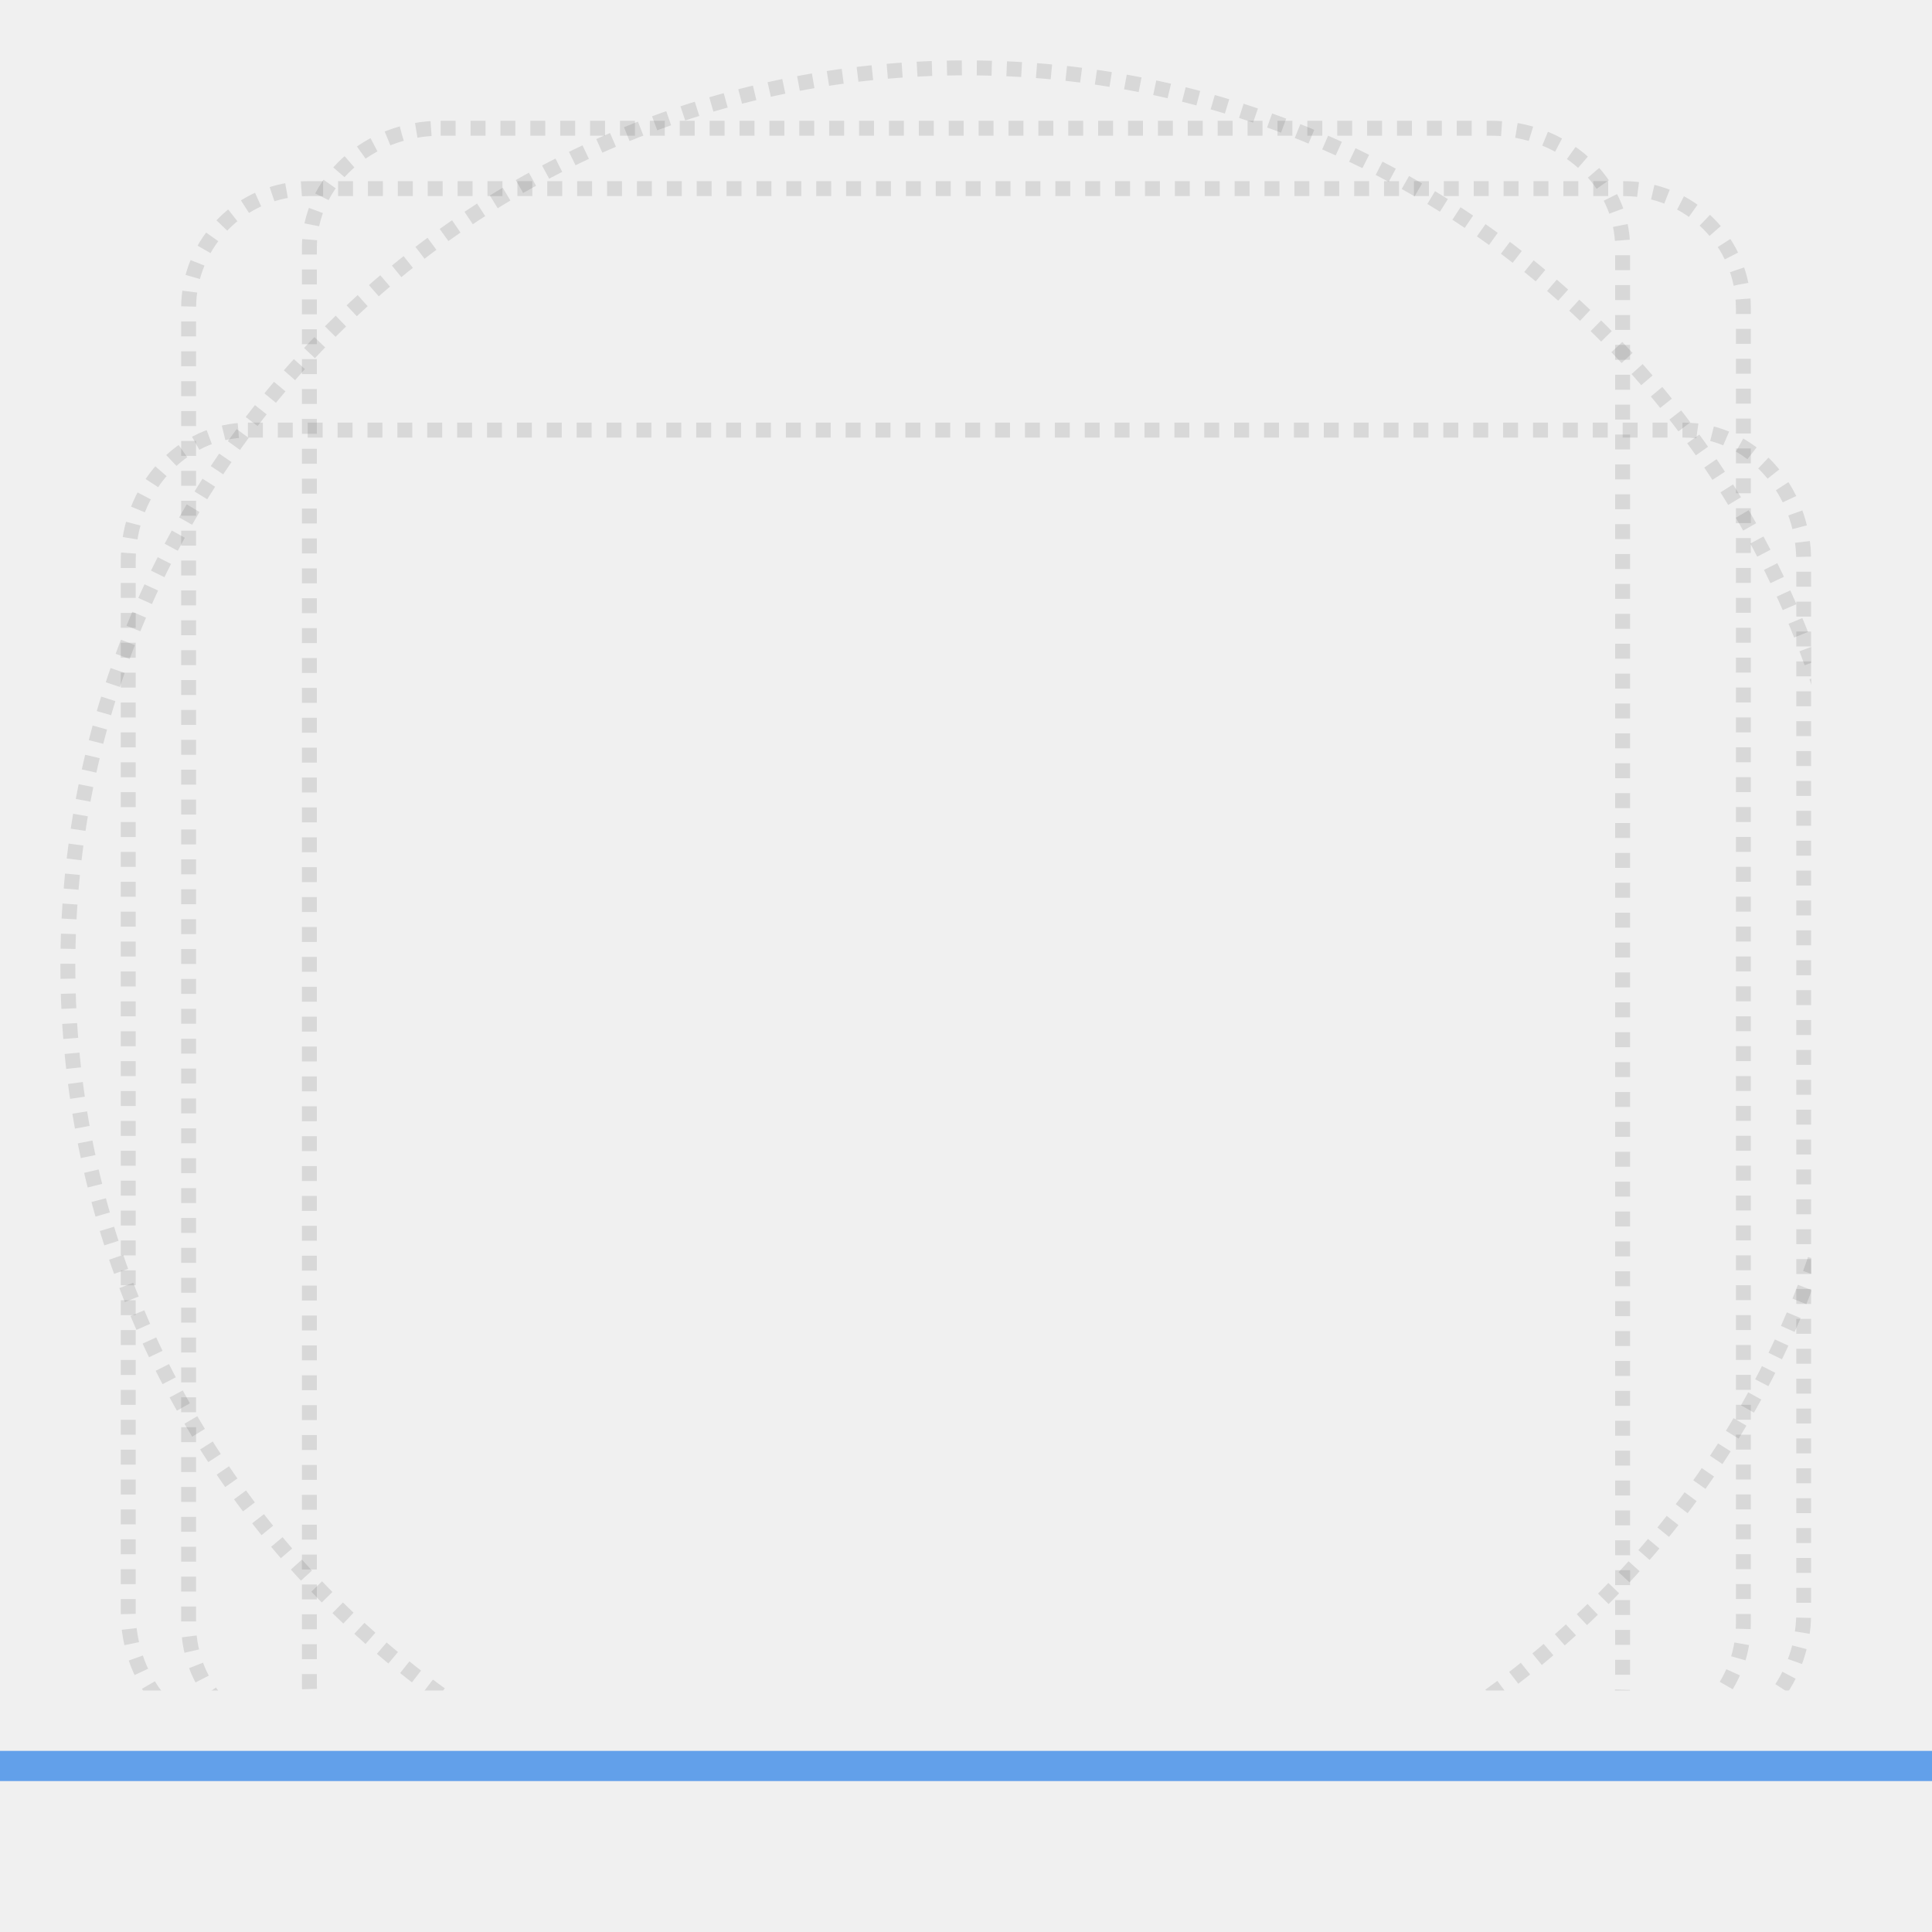
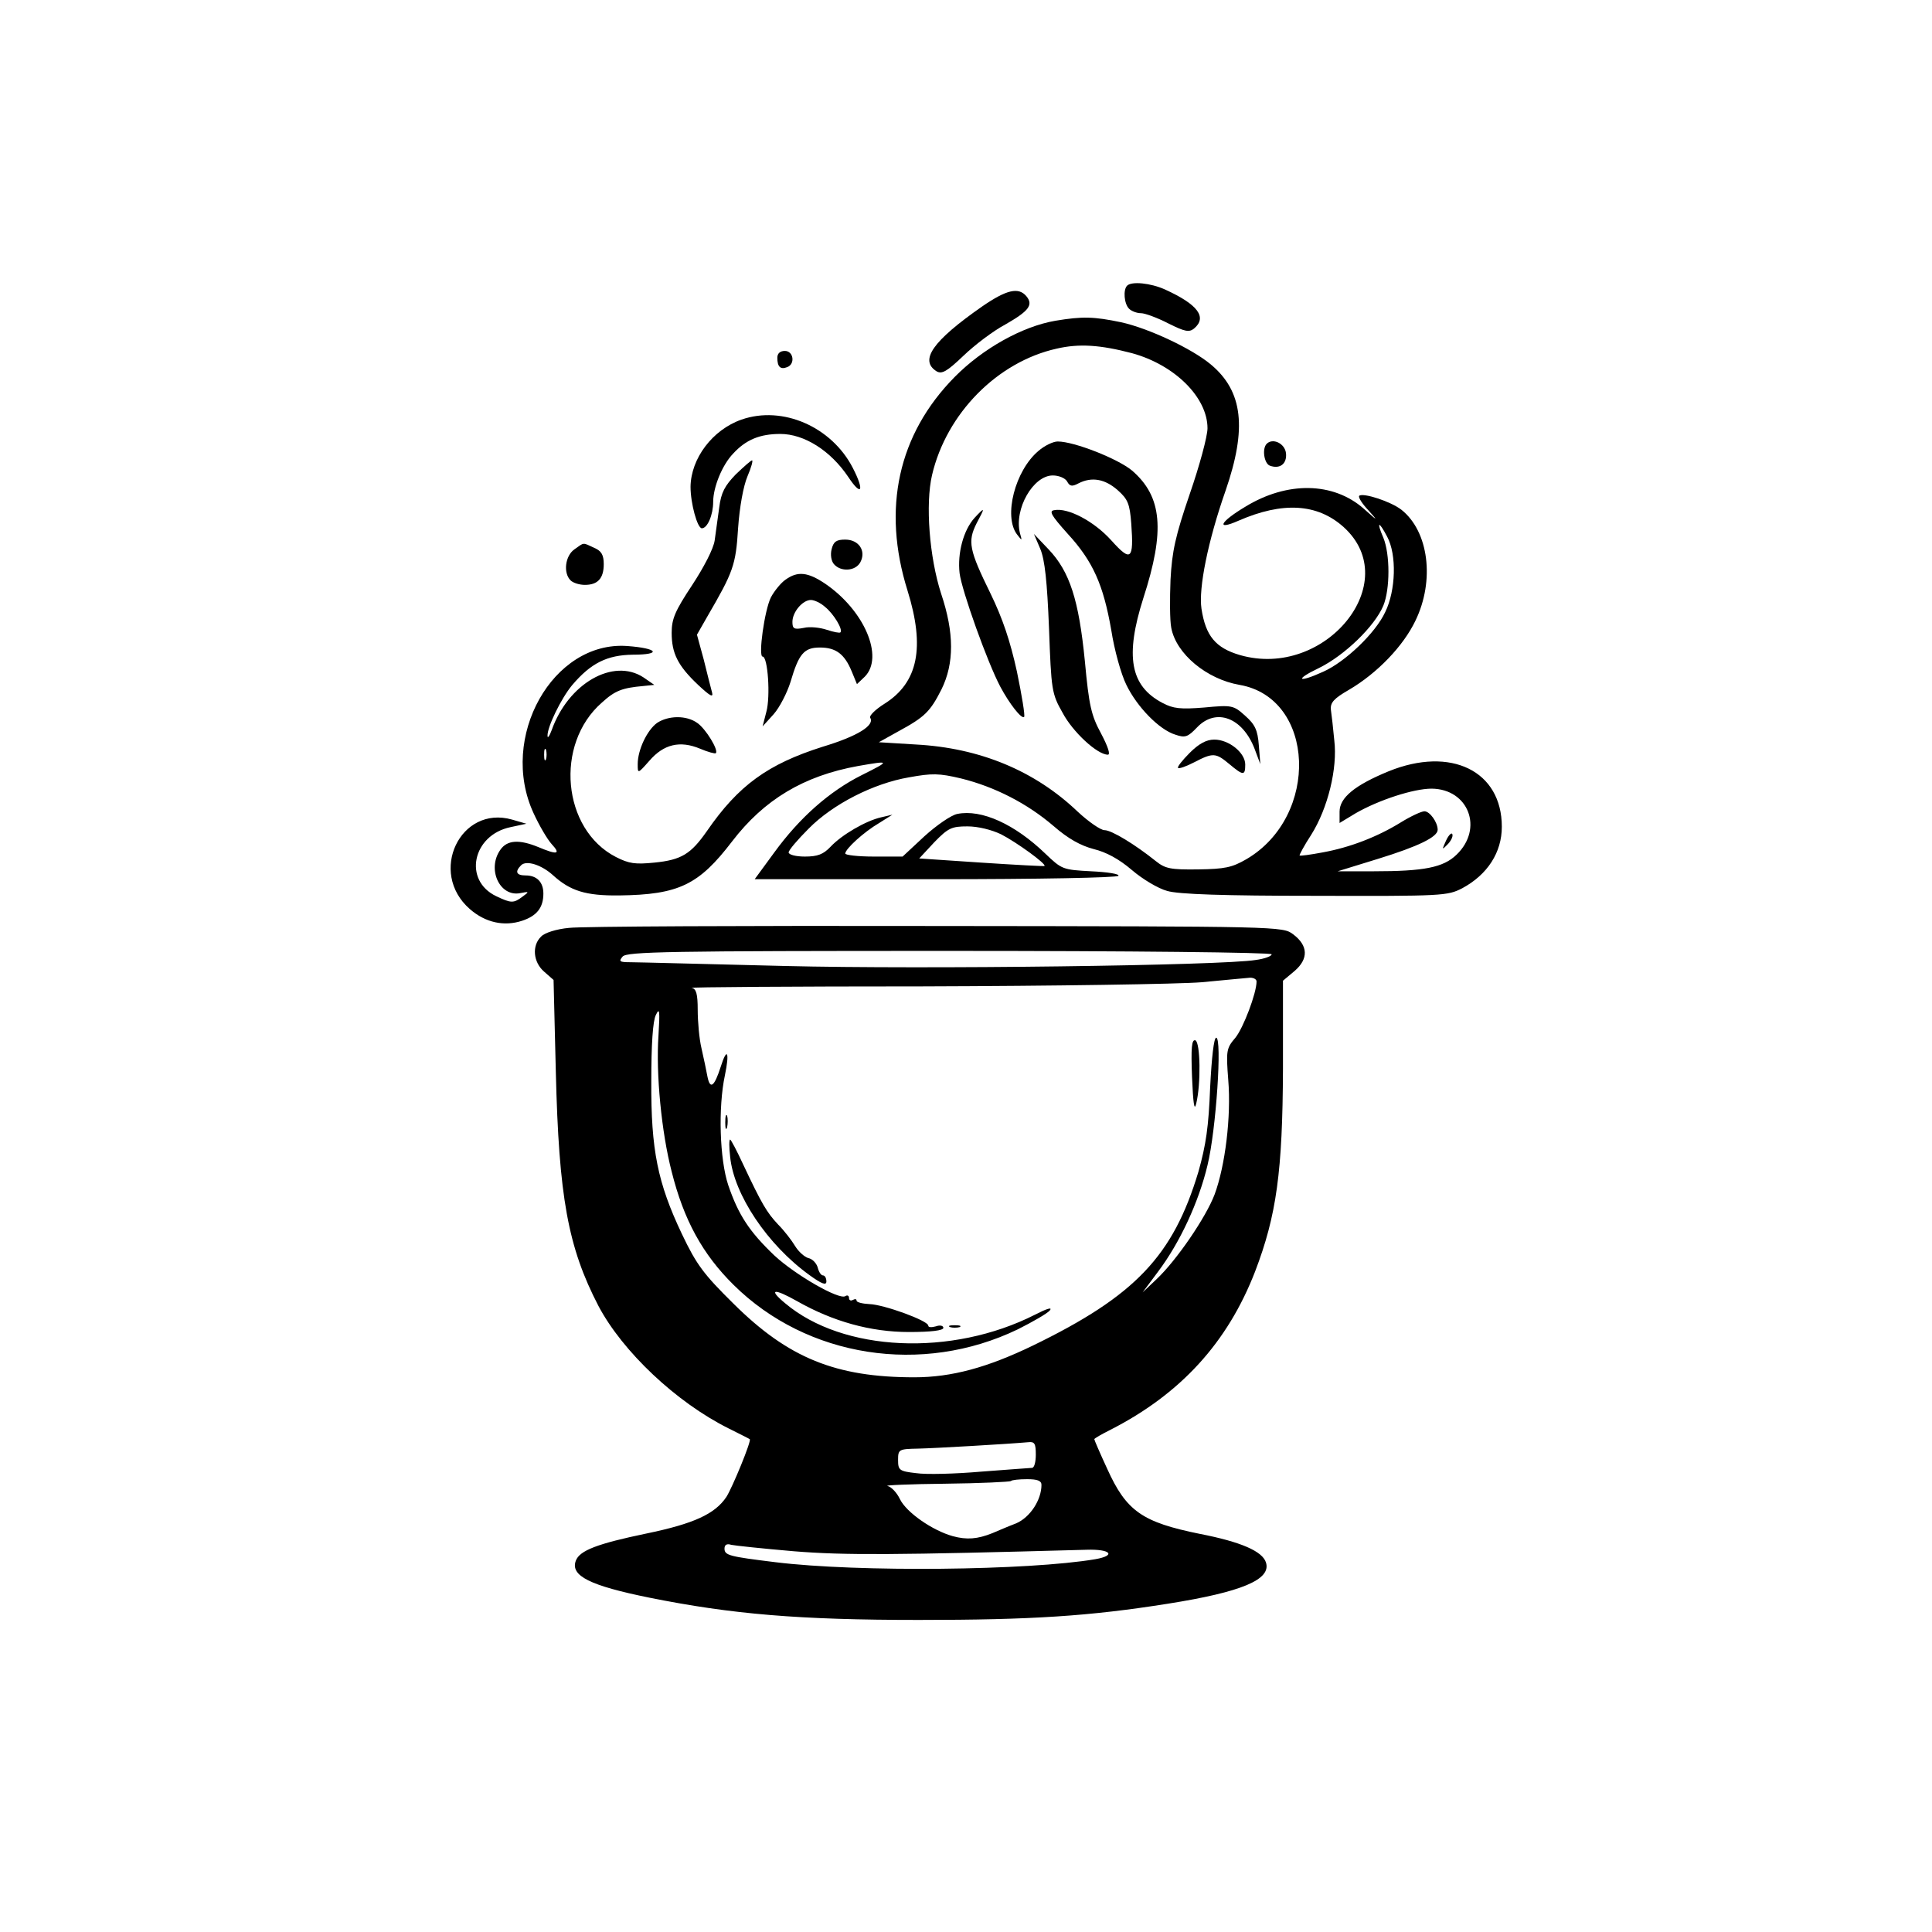
- <svg xmlns="http://www.w3.org/2000/svg" xmlns:xlink="http://www.w3.org/1999/xlink" width="128px" height="128px" viewBox="0 0 128 128" version="1.1">
-   <defs>
-     <filter id="alpha" filterUnits="objectBoundingBox" x="0%" y="0%" width="100%" height="100%">
-       <feColorMatrix type="matrix" in="SourceGraphic" values="0 0 0 0 1 0 0 0 0 1 0 0 0 0 1 0 0 0 1 0" />
-     </filter>
-     <mask id="mask0">
-       <g filter="url(#alpha)">
-         <rect x="0" y="0" width="128" height="128" style="fill:rgb(0%,0%,0%);fill-opacity:0.1;stroke:none;" />
-       </g>
-     </mask>
-     <clipPath id="clip1">
-       <rect x="0" y="0" width="192" height="152" />
-     </clipPath>
-     <g id="surface10632" clip-path="url(#clip1)">
-       <path style="fill:none;stroke-width:0.99;stroke-linecap:butt;stroke-linejoin:miter;stroke:rgb(0%,0%,0%);stroke-opacity:1;stroke-dasharray:0.99,0.99;stroke-miterlimit:4;" d="M 123.504 236 C 123.504 268.863 96.863 295.504 64 295.504 C 31.137 295.504 4.496 268.863 4.496 236 C 4.496 203.137 31.137 176.496 64 176.496 C 96.863 176.496 123.504 203.137 123.504 236 Z M 123.504 236 " transform="matrix(1,0,0,1,8,-156)" />
-     </g>
-     <mask id="mask1">
-       <g filter="url(#alpha)">
-         <rect x="0" y="0" width="128" height="128" style="fill:rgb(0%,0%,0%);fill-opacity:0.1;stroke:none;" />
-       </g>
-     </mask>
-     <clipPath id="clip2">
-       <rect x="0" y="0" width="192" height="152" />
-     </clipPath>
-     <g id="surface10635" clip-path="url(#clip2)">
-       <path style="fill:none;stroke-width:0.99;stroke-linecap:butt;stroke-linejoin:miter;stroke:rgb(0%,0%,0%);stroke-opacity:1;stroke-dasharray:0.99,0.99;stroke-miterlimit:4;" d="M 29.195 180.496 L 98.805 180.496 C 103.609 180.496 107.504 184.047 107.504 188.426 L 107.504 283.574 C 107.504 287.953 103.609 291.504 98.805 291.504 L 29.195 291.504 C 24.391 291.504 20.496 287.953 20.496 283.574 L 20.496 188.426 C 20.496 184.047 24.391 180.496 29.195 180.496 Z M 29.195 180.496 " transform="matrix(1,0,0,1,8,-156)" />
-     </g>
-     <mask id="mask2">
-       <g filter="url(#alpha)">
-         <rect x="0" y="0" width="128" height="128" style="fill:rgb(0%,0%,0%);fill-opacity:0.1;stroke:none;" />
-       </g>
-     </mask>
-     <clipPath id="clip3">
-       <rect x="0" y="0" width="192" height="152" />
-     </clipPath>
-     <g id="surface10638" clip-path="url(#clip3)">
-       <path style="fill:none;stroke-width:0.99;stroke-linecap:butt;stroke-linejoin:miter;stroke:rgb(0%,0%,0%);stroke-opacity:1;stroke-dasharray:0.99,0.99;stroke-miterlimit:4;" d="M 20.418 184.496 L 107.582 184.496 C 111.957 184.496 115.504 188.043 115.504 192.418 L 115.504 279.582 C 115.504 283.957 111.957 287.504 107.582 287.504 L 20.418 287.504 C 16.043 287.504 12.496 283.957 12.496 279.582 L 12.496 192.418 C 12.496 188.043 16.043 184.496 20.418 184.496 Z M 20.418 184.496 " transform="matrix(1,0,0,1,8,-156)" />
-     </g>
-     <mask id="mask3">
-       <g filter="url(#alpha)">
-         <rect x="0" y="0" width="128" height="128" style="fill:rgb(0%,0%,0%);fill-opacity:0.1;stroke:none;" />
-       </g>
-     </mask>
-     <clipPath id="clip4">
-       <rect x="0" y="0" width="192" height="152" />
-     </clipPath>
-     <g id="surface10641" clip-path="url(#clip4)">
-       <path style="fill:none;stroke-width:0.99;stroke-linecap:butt;stroke-linejoin:miter;stroke:rgb(0%,0%,0%);stroke-opacity:1;stroke-dasharray:0.99,0.99;stroke-miterlimit:4;" d="M 16.426 200.496 L 111.574 200.496 C 115.953 200.496 119.504 204.391 119.504 209.195 L 119.504 278.805 C 119.504 283.609 115.953 287.504 111.574 287.504 L 16.426 287.504 C 12.047 287.504 8.496 283.609 8.496 278.805 L 8.496 209.195 C 8.496 204.391 12.047 200.496 16.426 200.496 Z M 16.426 200.496 " transform="matrix(1,0,0,1,8,-156)" />
-     </g>
-   </defs>
-   <g id="surface10578">
-     <rect x="0" y="0" width="128" height="128" style="fill:rgb(94.118%,94.118%,94.118%);fill-opacity:1;stroke:none;" />
-     <use xlink:href="#surface10632" transform="matrix(1,0,0,1,-8,-16)" mask="url(#mask0)" />
-     <use xlink:href="#surface10635" transform="matrix(1,0,0,1,-8,-16)" mask="url(#mask1)" />
-     <use xlink:href="#surface10638" transform="matrix(1,0,0,1,-8,-16)" mask="url(#mask2)" />
-     <use xlink:href="#surface10641" transform="matrix(1,0,0,1,-8,-16)" mask="url(#mask3)" />
-     <path style="fill:none;stroke-width:2;stroke-linecap:butt;stroke-linejoin:miter;stroke:rgb(38.431%,62.745%,91.765%);stroke-opacity:1;stroke-miterlimit:4;" d="M 0 289 L 128 289 " transform="matrix(1,0,0,1,0,-172)" />
+ <svg xmlns="http://www.w3.org/2000/svg" version="1.0" width="512pt" height="512pt" viewBox="0 0 512 512" preserveAspectRatio="xMidYMid meet">
+   <g transform="translate(0,512) scale(0.1,-0.1)" fill="#000000" stroke="none">
+     <path d="M2987 4363 c-11 -11 -8 -48 5 -61 7 -7 21 -12 32 -12 10 0 43 -12 72 -27 44 -22 55 -24 68 -14 36 30 11 64 -77 104 -38 17 -88 22 -100 10z" />
+     <path d="M2603 4308 c-132 -92 -167 -143 -121 -172 14 -8 27 -1 71 41 29 28 79 66 111 83 63 36 75 52 56 75 -21 25 -53 17 -117 -27z" />
+     <path d="M2797 4270 c-88 -15 -193 -74 -267 -149 -150 -152 -193 -349 -125 -566 47 -151 28 -244 -61 -300 -24 -15 -41 -32 -38 -37 13 -20 -33 -49 -126 -77 -145 -46 -223 -102 -307 -224 -42 -60 -67 -76 -139 -83 -50 -5 -67 -3 -102 15 -142 73 -163 299 -37 409 35 32 54 39 110 44 l29 3 -29 20 c-80 52 -199 -16 -243 -140 -6 -16 -11 -23 -11 -15 -1 23 36 99 65 134 50 59 93 80 161 81 78 0 67 17 -15 23 -197 14 -341 -242 -248 -443 15 -33 37 -70 48 -82 25 -27 15 -29 -35 -8 -51 21 -83 19 -101 -7 -36 -51 -2 -125 52 -115 25 5 25 4 7 -9 -24 -18 -30 -18 -70 1 -88 42 -63 162 38 183 l42 9 -38 11 c-137 39 -223 -140 -112 -237 41 -36 91 -47 139 -31 39 13 56 35 56 72 0 30 -17 48 -47 48 -25 0 -29 10 -12 27 14 14 54 1 84 -26 46 -42 87 -55 176 -54 158 2 211 28 299 143 85 111 190 174 334 200 86 15 86 14 10 -24 -86 -43 -165 -113 -232 -205 l-52 -71 480 0 c271 0 481 4 484 9 3 5 -29 10 -72 12 -76 4 -78 5 -122 47 -81 78 -169 118 -233 105 -16 -3 -55 -30 -87 -59 l-58 -54 -76 0 c-42 0 -76 4 -76 8 0 12 49 57 90 81 l35 22 -30 -7 c-40 -9 -104 -46 -134 -78 -19 -20 -34 -26 -68 -26 -24 0 -43 5 -43 11 0 6 24 34 53 63 64 65 172 120 266 136 61 11 79 11 138 -3 89 -22 175 -66 245 -126 39 -34 72 -52 106 -61 33 -8 67 -26 102 -56 28 -24 70 -49 93 -55 29 -9 153 -13 392 -13 339 -1 351 0 390 20 67 36 105 95 105 163 0 148 -135 214 -300 147 -90 -37 -130 -70 -130 -107 l0 -30 43 26 c61 35 153 65 201 65 98 -1 138 -106 66 -175 -35 -34 -86 -44 -220 -44 l-95 0 107 33 c107 33 158 58 158 77 0 20 -21 49 -35 49 -8 0 -36 -13 -62 -29 -63 -39 -136 -67 -208 -80 -32 -6 -60 -10 -61 -8 -1 1 12 26 31 55 44 70 70 176 61 250 -3 32 -7 68 -9 81 -2 19 8 30 48 53 75 44 144 116 176 183 52 107 35 237 -37 294 -28 22 -102 46 -112 37 -3 -4 8 -21 24 -38 27 -30 26 -30 -12 4 -81 71 -203 73 -314 5 -67 -40 -79 -64 -18 -37 117 51 209 46 279 -17 161 -146 -49 -404 -275 -339 -65 19 -91 51 -102 123 -8 54 17 179 64 313 57 165 46 263 -39 334 -50 42 -165 96 -238 112 -72 15 -102 16 -174 4z m203 -86 c113 -31 200 -117 200 -199 0 -21 -21 -99 -47 -174 -38 -111 -47 -152 -51 -227 -2 -51 -2 -108 2 -128 13 -69 94 -136 181 -151 201 -35 213 -348 18 -462 -38 -22 -57 -26 -128 -27 -73 -1 -87 2 -112 22 -55 44 -117 82 -136 82 -10 0 -42 22 -71 49 -113 108 -259 169 -429 178 l-98 6 52 29 c70 38 84 52 114 111 34 69 34 150 -1 254 -31 96 -42 237 -24 314 38 163 173 300 330 335 60 14 116 10 200 -12z m676 -486 c26 -48 23 -143 -5 -200 -26 -56 -106 -132 -164 -158 -68 -31 -78 -22 -11 10 67 33 147 110 170 165 18 44 18 136 0 180 -19 44 -12 45 10 3z m-2229 -590 c-3 -7 -5 -2 -5 12 0 14 2 19 5 13 2 -7 2 -19 0 -25z m1206 -199 c41 -21 121 -79 115 -84 -2 -1 -77 3 -168 9 l-164 11 40 43 c37 38 46 42 88 42 28 0 64 -9 89 -21z" />
+     <path d="M2752 3925 c-62 -52 -93 -173 -57 -221 14 -18 14 -18 8 3 -16 64 35 153 87 153 16 0 33 -7 38 -16 7 -13 13 -14 30 -5 35 18 70 12 104 -18 27 -24 32 -36 36 -89 7 -96 -1 -102 -53 -44 -46 51 -115 87 -151 80 -15 -2 -8 -14 35 -62 68 -74 95 -136 116 -256 8 -52 26 -117 40 -145 28 -58 87 -119 130 -132 26 -9 33 -6 57 19 50 53 121 27 153 -57 l15 -40 -4 50 c-3 40 -10 55 -36 78 -31 28 -35 29 -109 22 -62 -5 -82 -3 -110 12 -86 45 -100 124 -51 278 58 179 50 269 -30 338 -37 31 -153 77 -197 77 -12 0 -35 -11 -51 -25z" />
+     <path d="M2583 3748 c-30 -33 -46 -94 -40 -147 6 -47 74 -237 108 -301 24 -45 56 -86 63 -80 3 3 -6 57 -19 120 -18 82 -38 141 -70 207 -57 116 -61 138 -37 186 23 43 23 45 -5 15z" />
+     <path d="M2757 3665 c12 -29 18 -86 23 -210 6 -164 7 -173 36 -224 27 -51 92 -111 120 -111 7 0 1 20 -18 56 -26 48 -32 73 -43 192 -16 162 -40 237 -96 296 l-39 41 17 -40z" />
+     <path d="M3153 3125 c-20 -20 -34 -38 -31 -40 2 -3 22 4 43 15 50 26 57 25 93 -5 37 -31 42 -31 42 -1 0 31 -43 66 -82 66 -21 0 -41 -11 -65 -35z" />
+     <path d="M2060 4172 c0 -24 8 -32 26 -25 22 8 17 43 -6 43 -13 0 -20 -7 -20 -18z" />
+     <path d="M1965 4008 c-77 -27 -134 -103 -135 -178 0 -44 18 -110 30 -110 15 0 30 36 30 70 0 39 24 98 53 128 34 37 71 52 125 52 63 0 133 -44 180 -114 35 -53 44 -38 12 24 -56 109 -186 166 -295 128z" />
+     <path d="M3357 3944 c-13 -13 -7 -52 8 -58 27 -10 46 5 43 33 -3 26 -35 41 -51 25z" />
+     <path d="M1950 3863 c-29 -30 -39 -48 -44 -88 -4 -27 -9 -67 -12 -87 -3 -22 -29 -72 -60 -119 -45 -68 -54 -89 -54 -126 0 -54 16 -87 70 -138 31 -29 41 -35 37 -20 -3 11 -13 50 -22 87 l-18 66 28 49 c68 117 75 135 81 233 4 57 14 112 25 138 10 23 15 42 12 42 -3 0 -22 -17 -43 -37z" />
+     <path d="M2204 3665 c-4 -15 -1 -32 6 -40 18 -21 57 -19 70 5 16 30 -4 60 -40 60 -23 0 -31 -5 -36 -25z" />
+     <path d="M1522 3664 c-24 -17 -30 -62 -10 -82 7 -7 24 -12 38 -12 34 0 50 17 50 55 0 24 -6 35 -25 43 -32 15 -26 15 -53 -4z" />
+     <path d="M2082 3584 c-12 -8 -30 -30 -39 -47 -17 -34 -34 -157 -22 -157 14 0 21 -106 10 -146 l-10 -39 29 32 c16 18 36 57 45 86 22 75 36 91 78 91 42 0 65 -17 84 -63 l14 -34 21 20 c51 52 -1 175 -105 246 -46 31 -73 34 -105 11z m104 -72 c23 -18 49 -61 41 -68 -2 -2 -18 1 -36 7 -18 6 -45 9 -61 5 -26 -5 -30 -2 -30 16 0 26 27 58 49 58 9 0 26 -8 37 -18z" />
+     <path d="M1741 3204 c-26 -19 -51 -71 -51 -109 0 -26 0 -26 31 9 38 44 81 54 134 32 21 -9 40 -14 42 -12 8 8 -27 65 -49 80 -29 21 -77 20 -107 0z" />
+     <path d="M3832 2892 c-11 -25 -11 -25 4 -10 9 9 15 21 13 27 -2 6 -10 -2 -17 -17z" />
+     <path d="M1508 2661 c-33 -3 -65 -13 -74 -23 -25 -24 -21 -68 8 -93 l25 -22 6 -244 c8 -331 32 -464 113 -620 64 -121 206 -255 344 -324 30 -15 56 -28 57 -29 5 -4 -46 -128 -62 -153 -30 -45 -86 -71 -212 -97 -130 -27 -177 -45 -187 -72 -15 -40 37 -66 195 -98 219 -44 397 -59 714 -59 299 0 452 10 660 43 196 31 274 64 260 109 -9 30 -67 55 -175 76 -153 31 -195 60 -246 173 -19 41 -34 76 -34 78 0 2 19 13 43 25 186 95 310 231 383 419 57 149 73 265 74 538 l0 233 31 26 c37 32 36 67 -4 97 -28 21 -31 21 -945 22 -504 1 -943 -1 -974 -5z m1862 -70 c0 -5 -19 -12 -42 -15 -91 -15 -880 -25 -1247 -16 -207 5 -391 10 -410 10 -29 0 -32 2 -21 15 11 13 120 15 866 15 479 0 854 -4 854 -9z m-40 -72 c0 -31 -35 -123 -56 -149 -24 -28 -25 -34 -19 -112 8 -97 -8 -227 -36 -303 -23 -61 -101 -175 -154 -225 l-37 -35 41 55 c58 77 108 185 131 282 23 94 39 338 23 338 -6 0 -12 -52 -16 -132 -4 -104 -11 -152 -31 -223 -67 -223 -167 -329 -439 -461 -120 -58 -215 -84 -314 -84 -208 0 -334 51 -479 195 -79 78 -98 103 -137 185 -64 135 -82 222 -81 405 0 97 4 159 12 175 10 21 11 12 7 -55 -7 -100 8 -256 35 -360 32 -128 82 -219 164 -300 195 -193 500 -240 753 -118 40 20 78 42 85 50 8 10 -8 5 -39 -11 -221 -112 -509 -99 -662 30 -46 38 -31 41 31 6 95 -54 195 -82 297 -82 58 0 91 4 91 11 0 6 -9 8 -20 4 -11 -3 -20 -3 -20 2 0 13 -118 56 -156 57 -19 1 -34 5 -34 9 0 5 -4 5 -10 2 -5 -3 -10 -1 -10 5 0 6 -4 9 -10 5 -17 -10 -132 56 -188 108 -66 63 -95 107 -122 186 -23 69 -27 206 -9 291 13 62 6 77 -11 23 -17 -53 -28 -61 -35 -27 -3 16 -10 50 -16 76 -6 25 -10 71 -10 102 0 42 -4 56 -16 58 -9 2 267 4 613 4 346 1 679 6 739 11 61 6 118 11 128 12 9 0 17 -4 17 -10z m-585 -1254 c0 -19 -4 -35 -10 -35 -5 0 -66 -5 -135 -10 -69 -6 -146 -8 -172 -4 -45 5 -48 8 -48 35 0 28 2 29 53 30 45 1 235 12 292 17 17 2 20 -4 20 -33z m15 -80 c0 -40 -30 -86 -67 -102 -21 -8 -49 -20 -63 -26 -40 -16 -68 -18 -105 -8 -54 15 -123 63 -140 98 -8 17 -23 33 -33 35 -9 2 59 5 152 6 94 1 172 5 175 7 2 3 22 5 43 5 27 0 38 -4 38 -15z m-656 -176 c136 -11 267 -10 776 4 63 2 79 -15 23 -25 -177 -30 -629 -35 -848 -8 -122 15 -135 18 -135 36 0 10 6 14 18 10 9 -2 84 -10 166 -17z" />
+     <path d="M3159 2266 c3 -70 6 -92 11 -71 13 53 11 162 -2 168 -10 3 -12 -19 -9 -97z" />
+     <path d="M1922 2145 c0 -16 2 -22 5 -12 2 9 2 23 0 30 -3 6 -5 -1 -5 -18z" />
+     <path d="M1935 2054 c10 -100 99 -233 210 -313 33 -24 45 -28 45 -17 0 9 -4 16 -9 16 -5 0 -11 9 -14 21 -3 11 -14 23 -25 25 -10 3 -26 17 -35 32 -9 15 -29 41 -45 57 -30 32 -43 54 -92 158 -17 37 -33 67 -35 67 -3 0 -3 -20 0 -46z" />
+     <path d="M2518 1603 c6 -2 18 -2 25 0 6 3 1 5 -13 5 -14 0 -19 -2 -12 -5z" />
  </g>
</svg>
